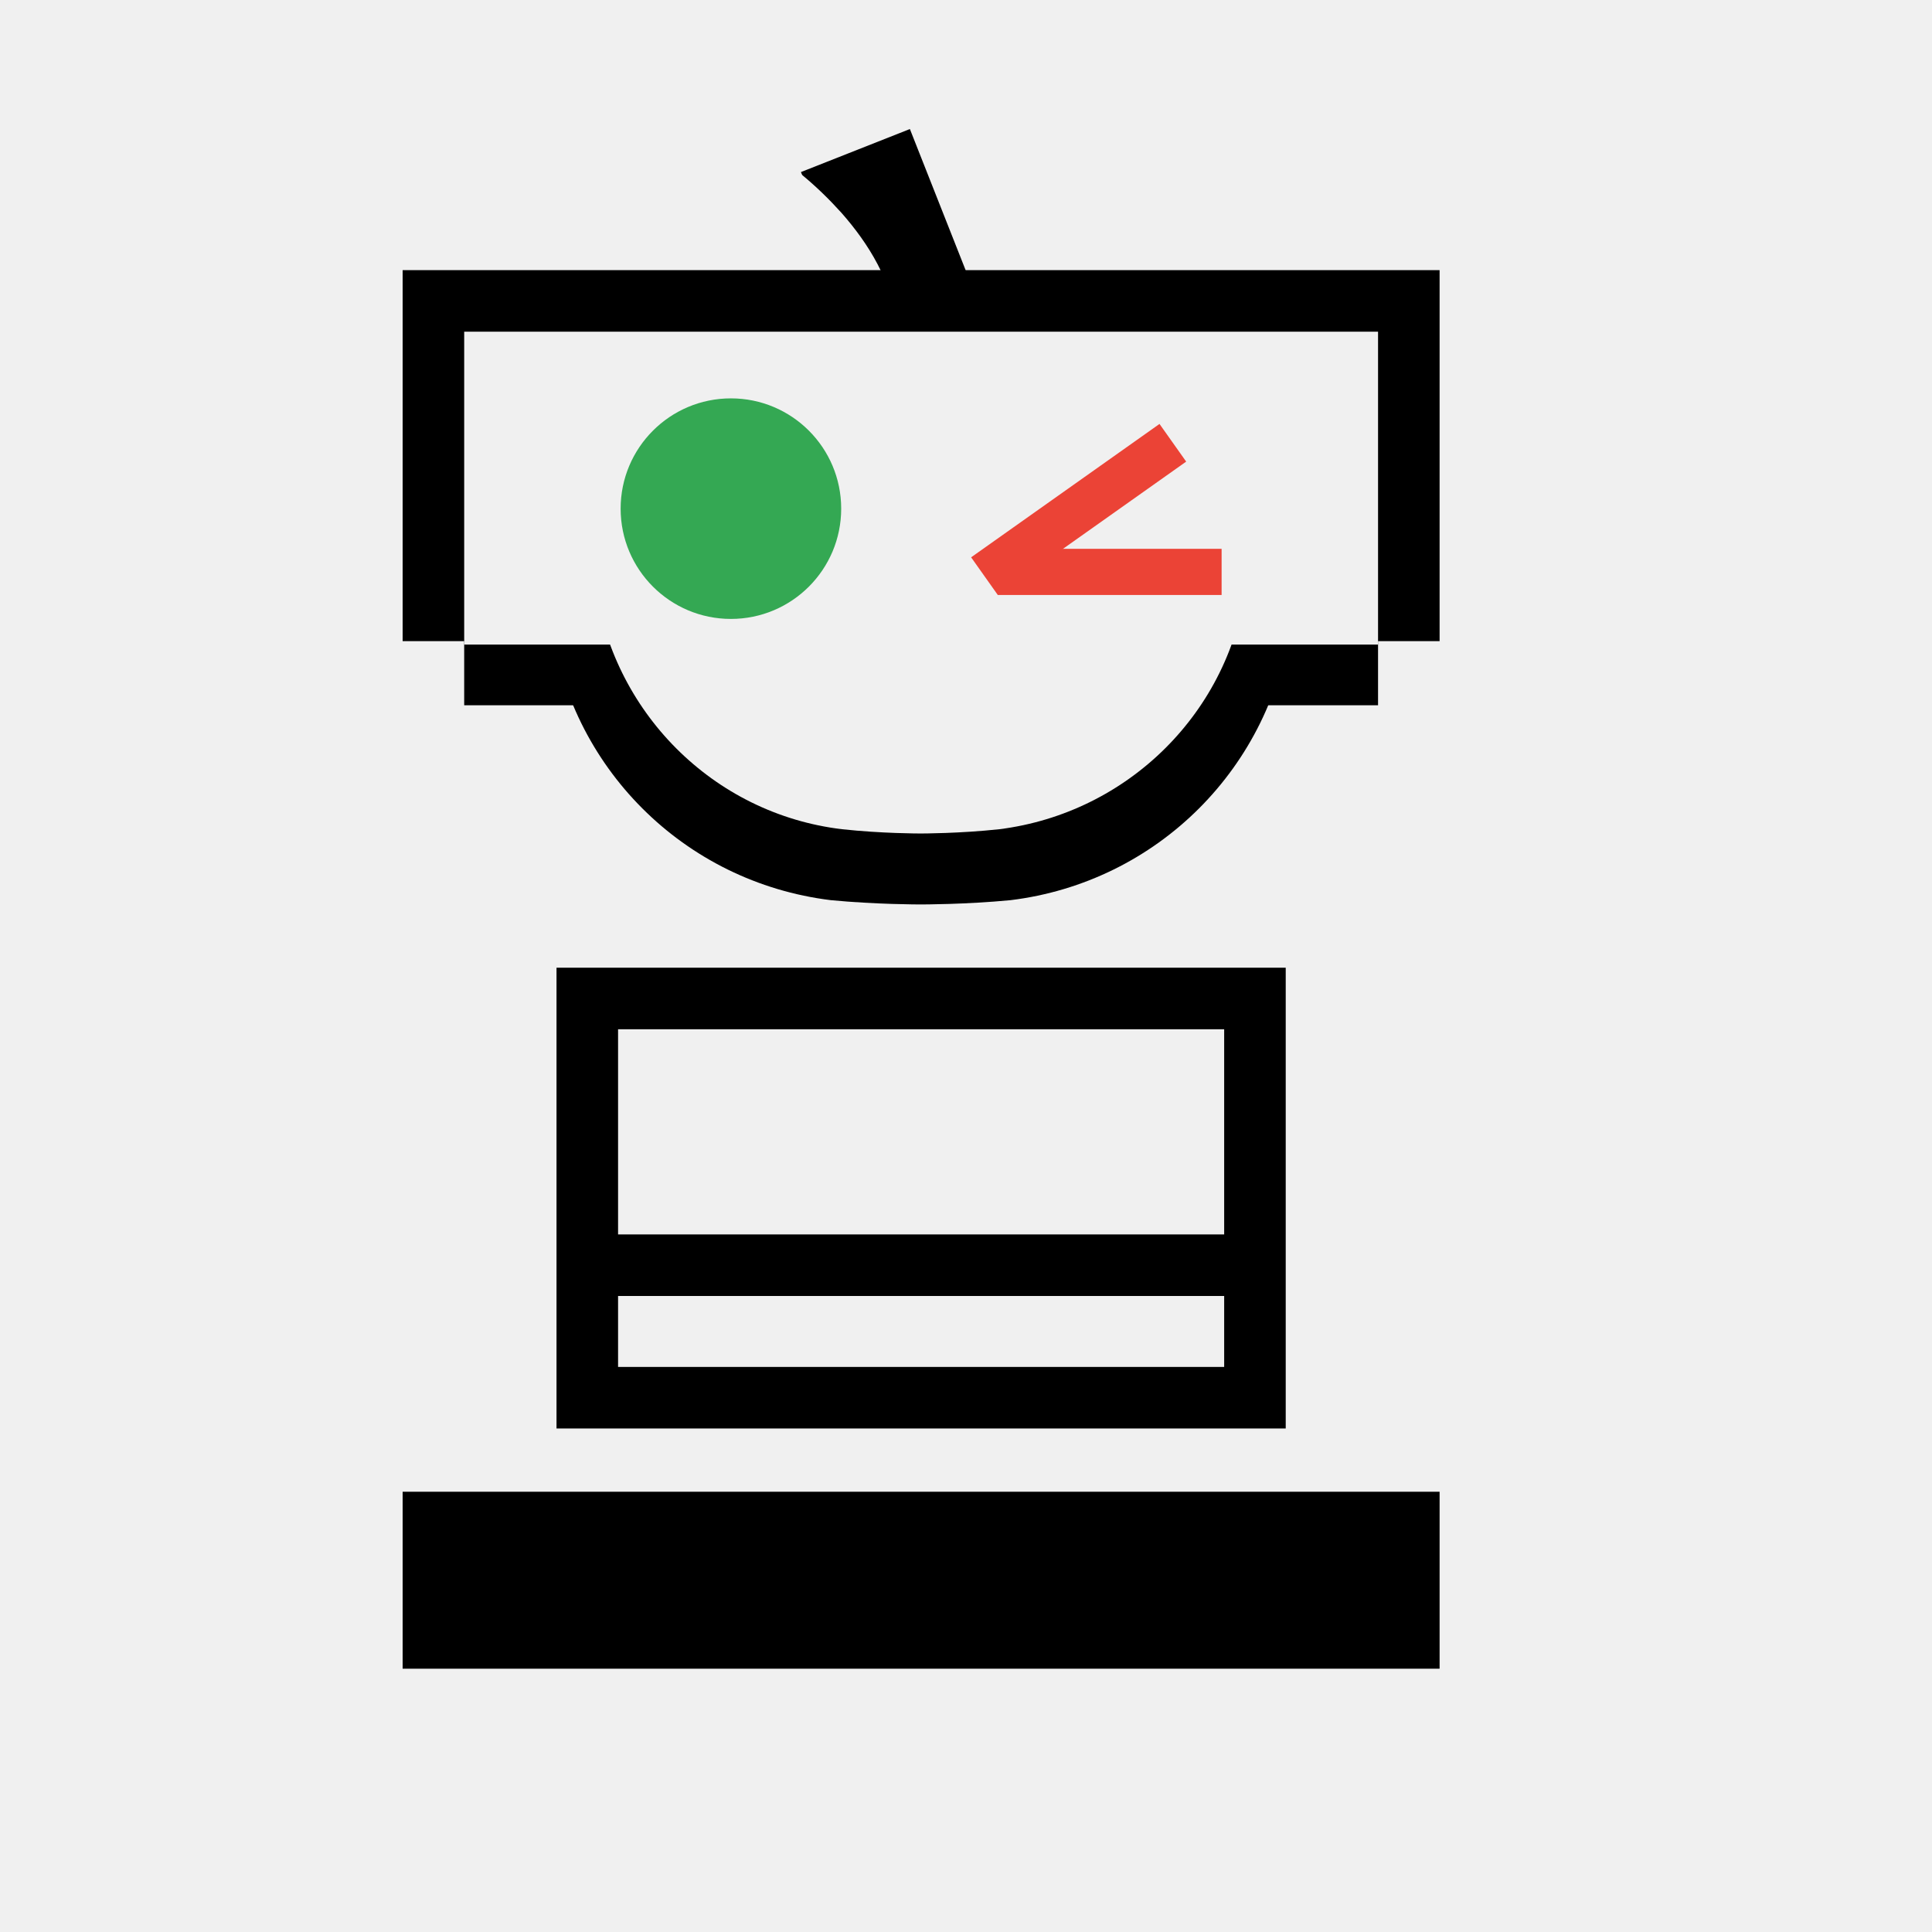
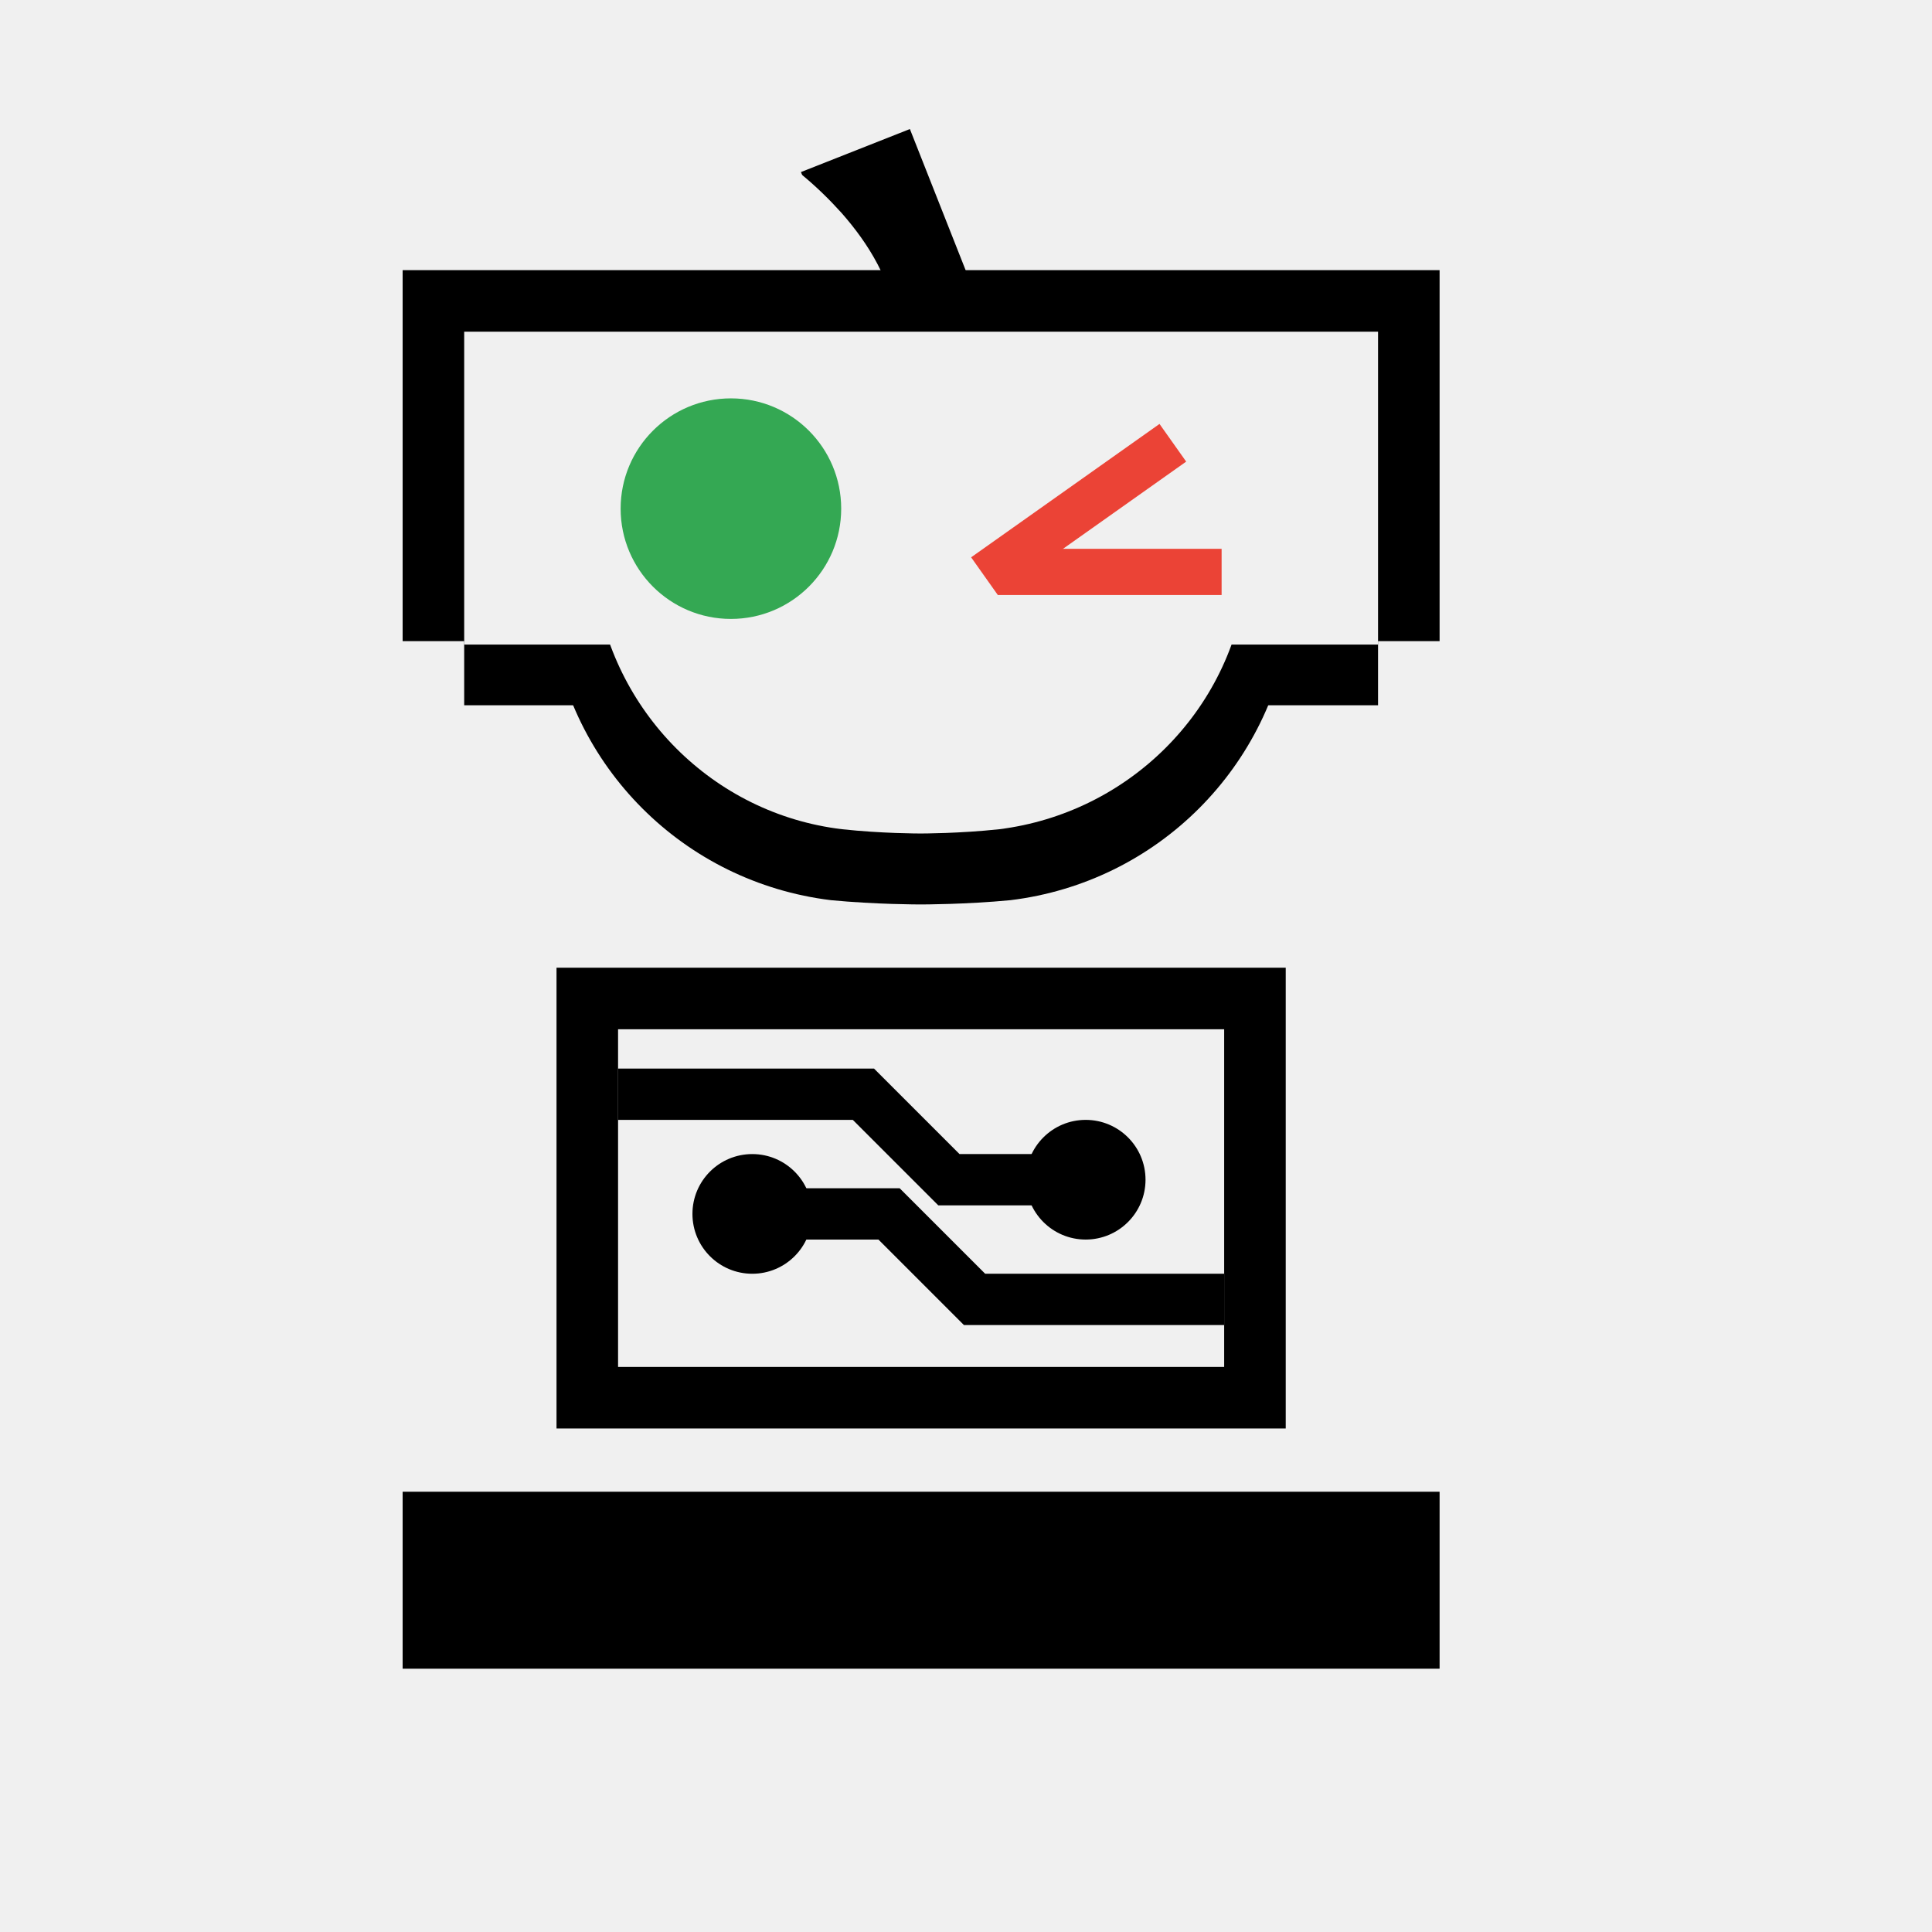
<svg xmlns="http://www.w3.org/2000/svg" xmlns:xlink="http://www.w3.org/1999/xlink" viewBox="-13 -7 226 226" xml:space="preserve" role="img" aria-labelledby="title desc">
  <style type="text/css">
  /* DeCLaRe identity: wordmark purple #7C3AED; green eye
     #34A853; red angular eye #EB4336. */
  /* Classic robot: one themeable silhouette (currentColor) with interior detail
     carved out via #robot-knockout. */
  /* Premium line-art robot: chamfered panels in wordmark purple, faint fill,
     green/red eyes kept as the accent. */
  .r-panel { fill: #7C3AED; fill-opacity: .10; stroke: #7C3AED; stroke-width: 6; stroke-linejoin: miter; stroke-linecap: butt; }
  .r-line { fill: none; stroke: #7C3AED; stroke-width: 6; stroke-linecap: butt; stroke-linejoin: miter; }
  .r-node { fill: #7C3AED; }
  .thread { fill: none; stroke: #A78BFA; stroke-width: 5; stroke-linecap: butt; }
  .theme { fill: currentColor; font-family: Arial, Helvetica, sans-serif; font-size: 25px; font-weight: 500; letter-spacing: .2px; }
  /* Octagon style: lightweight monoline letters, bevel-cut (octagonal) corners,
     vertical gradient, and subtle "fused-lego" seams. */
  .octa { fill: none; stroke: url(#wm-grad); stroke-width: 14; stroke-linejoin: bevel; stroke-linecap: butt; }
  .octa-seam { fill: none; stroke: #4D18B8; stroke-width: 2; stroke-linecap: butt; opacity: .42; }

</style>
  <defs>
    <clipPath id="robot-antenna-clip">
      <rect x="71.5" y="8.7" width="21.5" height="24.2" />
    </clipPath>
    <mask id="robot-knockout" maskUnits="userSpaceOnUse" x="0" y="0" width="200" height="200">
      <rect x="133.6" y="63.7" width="14.6" height="11.8" fill="#fff" />
      <path fill="#fff" d="M94.7,11.2c0.2,0,5.3,0,10.5,0.5c17.2,2.1,30.7,15.6,32.8,32.8c0.5,5.2,0.5,10.3,0.5,10.5c0,0.2,0,5.3-0.5,10.5c-2.1,17.2-15.6,30.7-32.8,32.8c-5.2,0.5-10.3,0.5-10.5,0.5c-0.2,0-5.3,0-10.5-0.5c-17.2-2.1-30.7-15.6-32.8-32.8c-0.5-5.2-0.5-10.3-0.5-10.5c0-0.2,0-5.3,0.5-10.5c2.1-17.2,15.6-30.7,32.8-32.8C89.4,11.2,94.5,11.2,94.7,11.2z" />
      <path fill="#000" d="M94.7,13.3c0.2,0,4.6,0,9.2,0.5c15.1,1.8,27,13.8,28.9,28.9c0.5,4.6,0.5,9.1,0.5,9.2s0,4.6-0.5,9.2c-1.8,15.1-13.8,27-28.9,28.9c-4.6,0.5-9.1,0.5-9.2,0.5c-0.2,0-4.6,0-9.2-0.5c-15.1-1.8-27-13.8-28.9-28.9c-0.5-4.6-0.5-9.1-0.5-9.2s0-4.6,0.5-9.2c1.8-15.1,13.8-27,28.9-28.9C90.1,13.3,94.6,13.3,94.7,13.3z" />
      <rect x="43.7" y="1" width="102" height="66.2" fill="#000" />
      <rect x="41.3" y="63.7" width="14.6" height="11.8" fill="#fff" />
      <rect x="34.1" y="167.5" width="121.3" height="20.7" fill="#fff" />
      <rect x="52.1" y="106.2" width="85.3" height="53.9" fill="#fff" />
-       <rect x="59.3" y="113.4" width="70.9" height="24" fill="#000" />
-       <rect x="59.3" y="144.6" width="70.9" height="8.3" fill="#000" />
+       <rect x="59.3" y="113.4" width="70.9" height="39.5" fill="#000" />
      <rect x="84" y="9.9" width="13.7" height="20.7" transform="matrix(0.9301 -0.3673 0.3673 0.9301 -1.0708 34.7719)" fill="#fff" />
      <path clip-path="url(#robot-antenna-clip)" fill="none" stroke="#000" stroke-width="6" d="M73.9,12.4c3.4,1.8,6.5,4.4,9.3,7.5c2.9,3.3,5.3,7.2,5.8,11.7" />
      <rect x="34.1" y="24.6" width="121.3" height="43.4" fill="#fff" />
      <rect x="41.3" y="31.8" width="106.9" height="36.6" fill="#000" />
+       <g stroke="#fff" stroke-width="6" stroke-linecap="butt" stroke-linejoin="miter" fill="none">
+         <path d="M59.3 121H88l10 10h16" />
+         <path d="M130.2 145H101l-10-10H75" />
+       </g>
+       <circle cx="114" cy="131" r="7" fill="#fff" />
+       <circle cx="75" cy="135" r="7" fill="#fff" />
    </mask>
    <g id="robot-master">
      <rect x="0" y="0" width="200" height="200" fill="currentColor" mask="url(#robot-knockout)" />
      <circle cx="72.5" cy="52.5" r="12.9" fill="#34A853" />
      <g fill="#EB4336">
        <rect x="103.72" y="57.2" width="26.18" height="5.4" />
        <rect x="0" y="-5.4" width="27" height="5.4" transform="translate(103.72 62.6) rotate(-35.3)" />
      </g>
    </g>
    <g id="robot-premium">
      <path class="r-node" d="M90 35L100 35L88 14L76 11Q82 25 90 35Z" />
      <path class="r-panel" d="M52 36H148L159 47V93L148 104H52L41 93V47Z" />
      <circle cx="78" cy="62" r="11" fill="#34A853" />
      <path d="M134 55L116 63L134 71" fill="none" stroke="#EB4336" stroke-width="6.5" stroke-linecap="butt" stroke-linejoin="miter" />
      <path class="r-line" d="M84 86Q100 97 116 86" />
      <path class="r-panel" d="M70 124H130L141 135V167L130 178H70L59 167V135Z" />
      <path class="r-line" d="M64 151H136" />
      <rect class="r-node" x="54" y="186" width="92" height="9" />
    </g>
    <g id="wordmark-master">
      <g id="wordmark-shapes" fill="currentColor">
        <path transform="translate(0.00 100) scale(0.06414 -0.06414)" d="M185 0V1544H509Q742 1544 877 1498Q1022 1453 1140 1345Q1379 1127 1379 772Q1379 416 1130 196Q1005 86 868 43Q740 0 505 0ZM418 219H523Q680 219 784 252Q888 287 972 363Q1144 520 1144 772Q1144 1026 974 1184Q821 1325 523 1325H418Z" />
        <path transform="translate(99.23 100) scale(0.06414 -0.06414)" d="M1029 434H331Q340 314 409 243Q478 173 586 173Q670 173 725 213Q779 253 848 361L1038 255Q994 180 945.0 126.5Q896 73 840.0 38.5Q784 4 719.0 -12.0Q654 -28 578 -28Q360 -28 228 112Q96 253 96 486Q96 717 224 860Q353 1001 566 1001Q781 1001 906 864Q1030 728 1030 487ZM798 618Q751 798 571 798Q530 798 494.0 785.5Q458 773 428.5 749.5Q399 726 378.0 693.0Q357 660 346 618Z" />
        <path transform="translate(175.75 100) scale(0.06414 -0.06414)" d="M1326 1461V1185Q1124 1354 908 1354Q670 1354 507 1183Q343 1013 343 767Q343 524 507.0 357.0Q671 190 909 190Q1032 190 1118 230Q1166 250 1217.5 284.0Q1269 318 1326 366V85Q1126 -28 906 -28Q575 -28 341 203Q108 436 108 765Q108 1060 303 1291Q543 1574 924 1574Q1132 1574 1326 1461Z" />
        <path transform="translate(271.65 100) scale(0.06414 -0.06414)" d="M418 1544V219H872V0H185V1544Z" />
        <path transform="translate(333.74 100) scale(0.06414 -0.06414)" d="M860 974H1086V0H860V102Q721 -28 561 -28Q359 -28 227 118Q96 267 96 490Q96 709 227.0 855.0Q358 1001 555 1001Q725 1001 860 861ZM326 490Q326 350 401 262Q478 173 595 173Q720 173 797 259Q874 348 874 485Q874 622 797 711Q720 798 597 798Q481 798 403 710Q326 621 326 490Z" />
        <path fill="#EB4336" transform="translate(416.36 100) scale(0.06414 -0.06414)" d="M708 658 1186 0H901L460 632H418V0H185V1544H458Q764 1544 900 1429Q1050 1301 1050 1091Q1050 927 956.0 809.0Q862 691 708 658ZM418 835H492Q823 835 823 1088Q823 1325 501 1325H418Z" />
        <path fill="#EB4336" transform="translate(499.29 100) scale(0.06414 -0.06414)" d="M1029 434H331Q340 314 409 243Q478 173 586 173Q670 173 725 213Q779 253 848 361L1038 255Q994 180 945.0 126.5Q896 73 840.0 38.5Q784 4 719.0 -12.0Q654 -28 578 -28Q360 -28 228 112Q96 253 96 486Q96 717 224 860Q353 1001 566 1001Q781 1001 906 864Q1030 728 1030 487ZM798 618Q751 798 571 798Q530 798 494.0 785.5Q458 773 428.5 749.5Q399 726 378.0 693.0Q357 660 346 618Z" />
      </g>
    </g>
  </defs>
  <g id="robot" style="color:#000000">
    <use xlink:href="#robot-master" />
  </g>
</svg>
